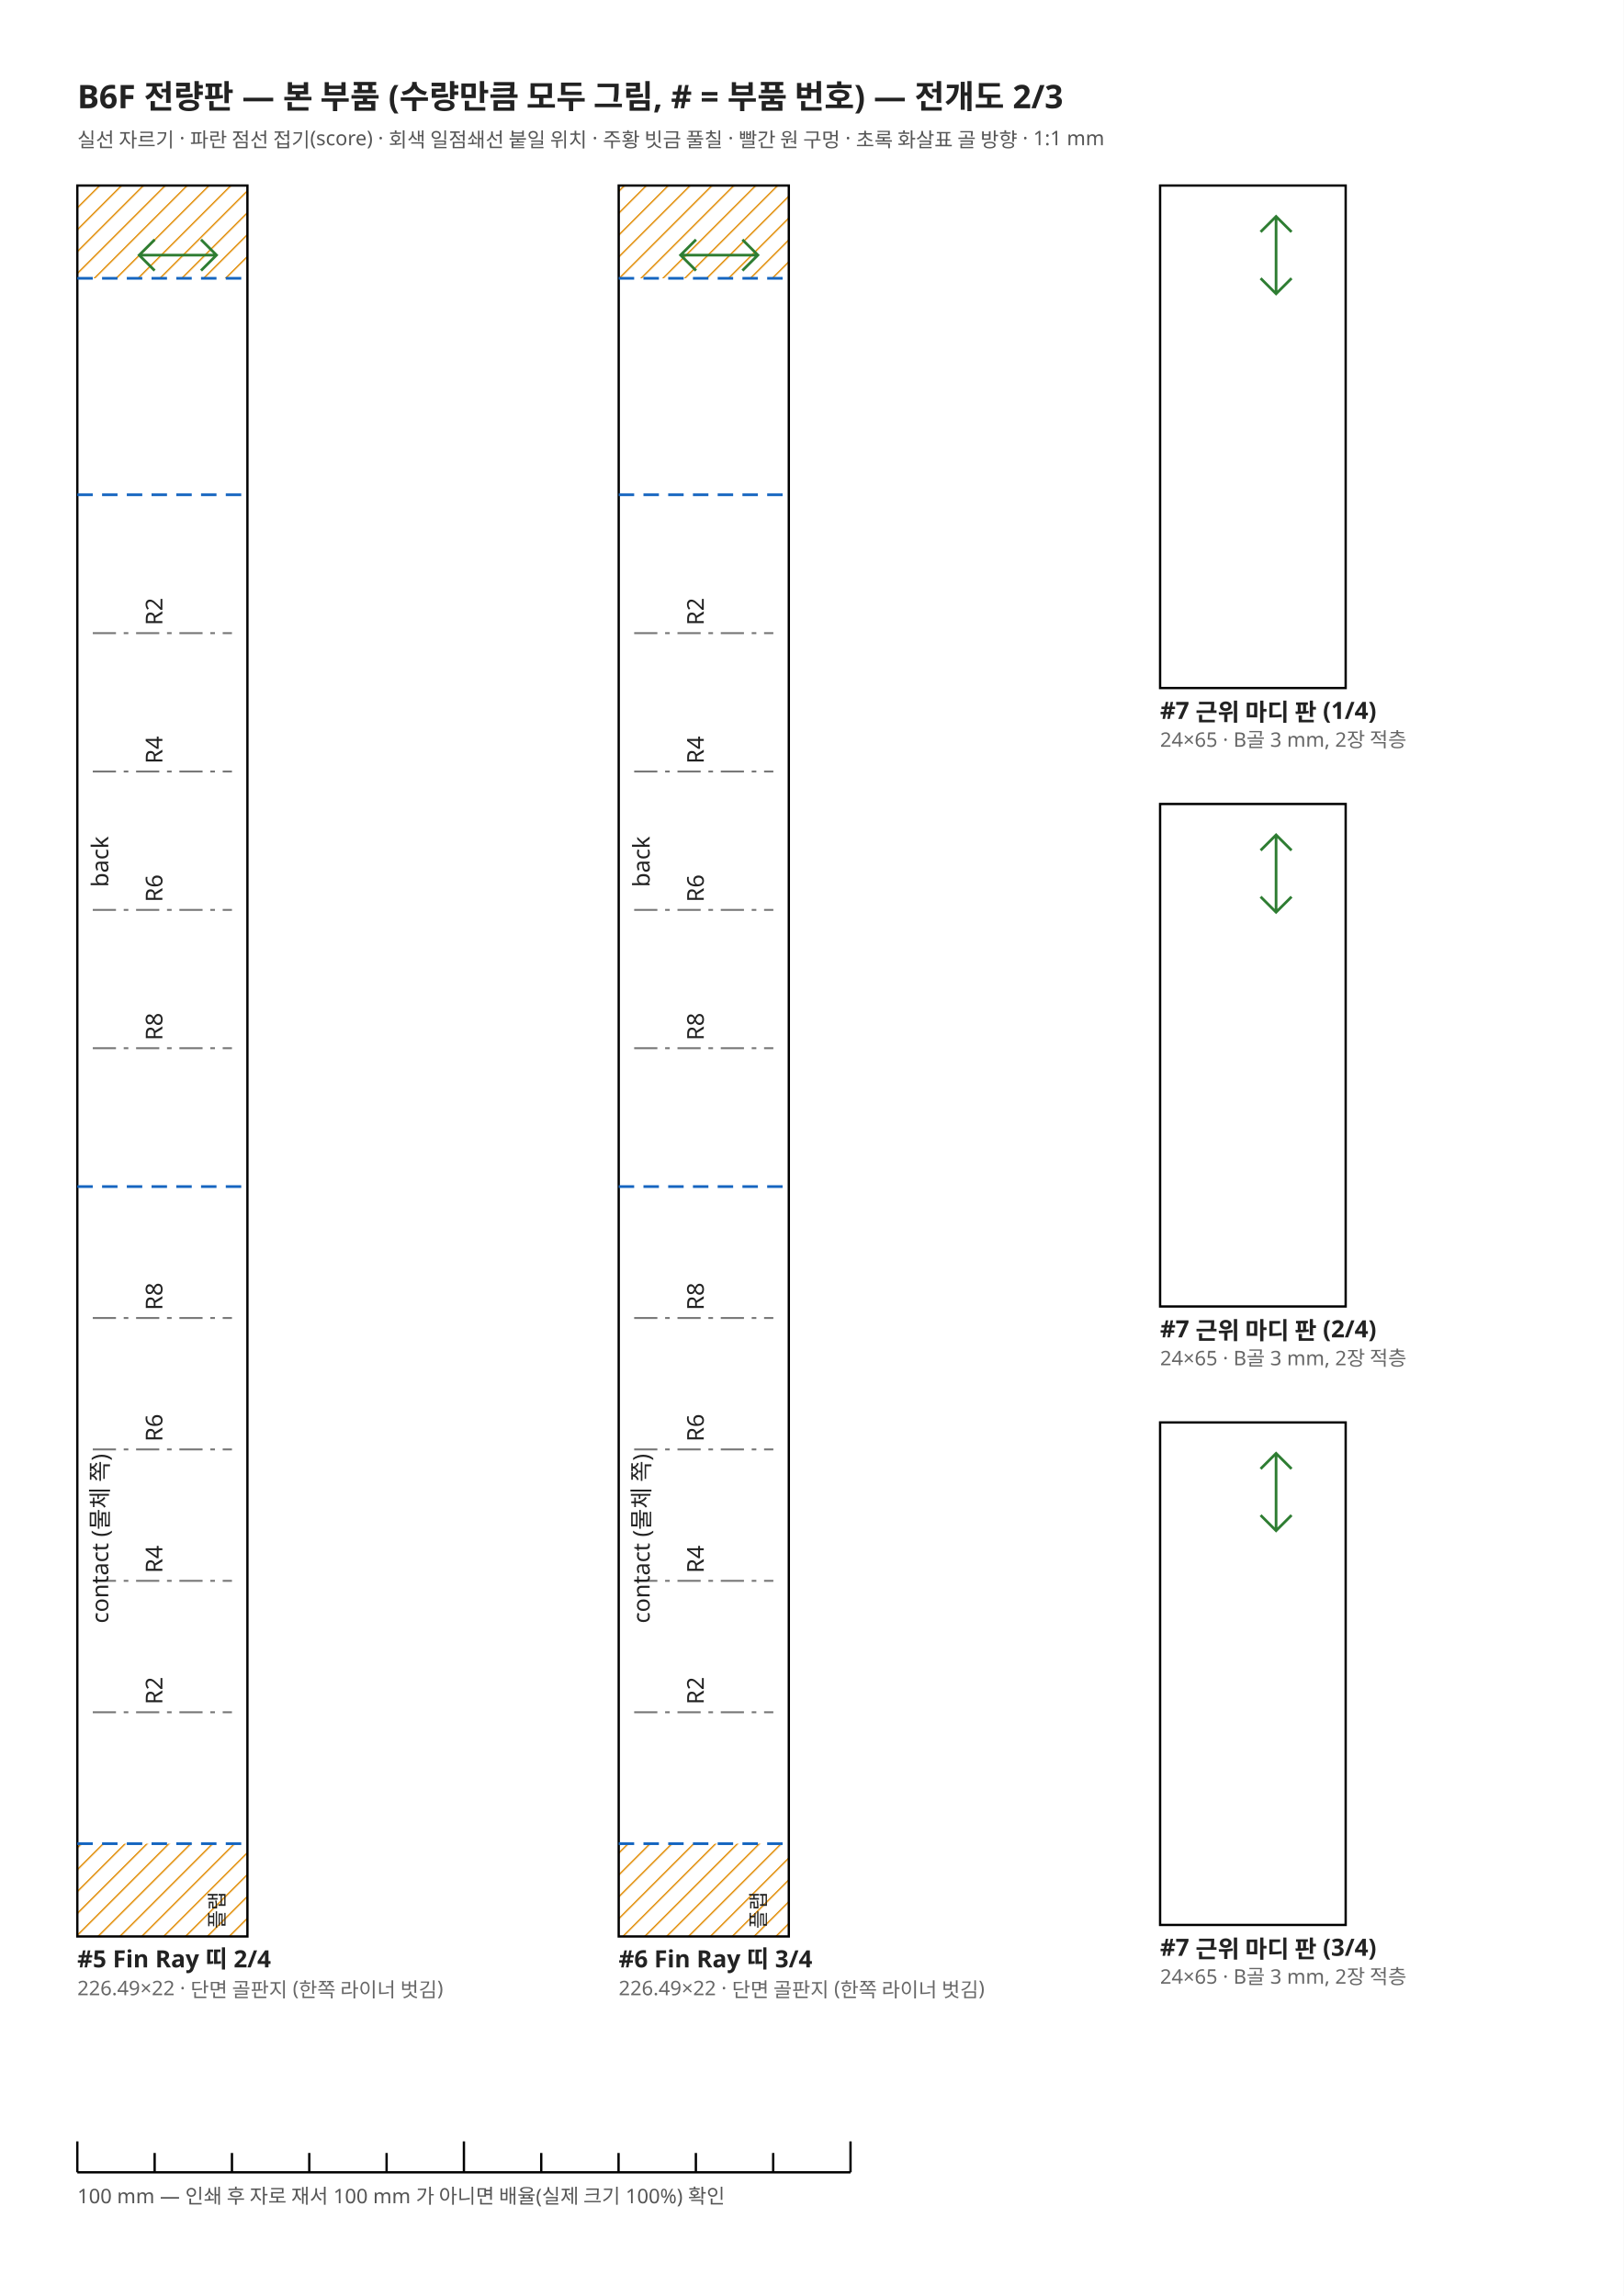
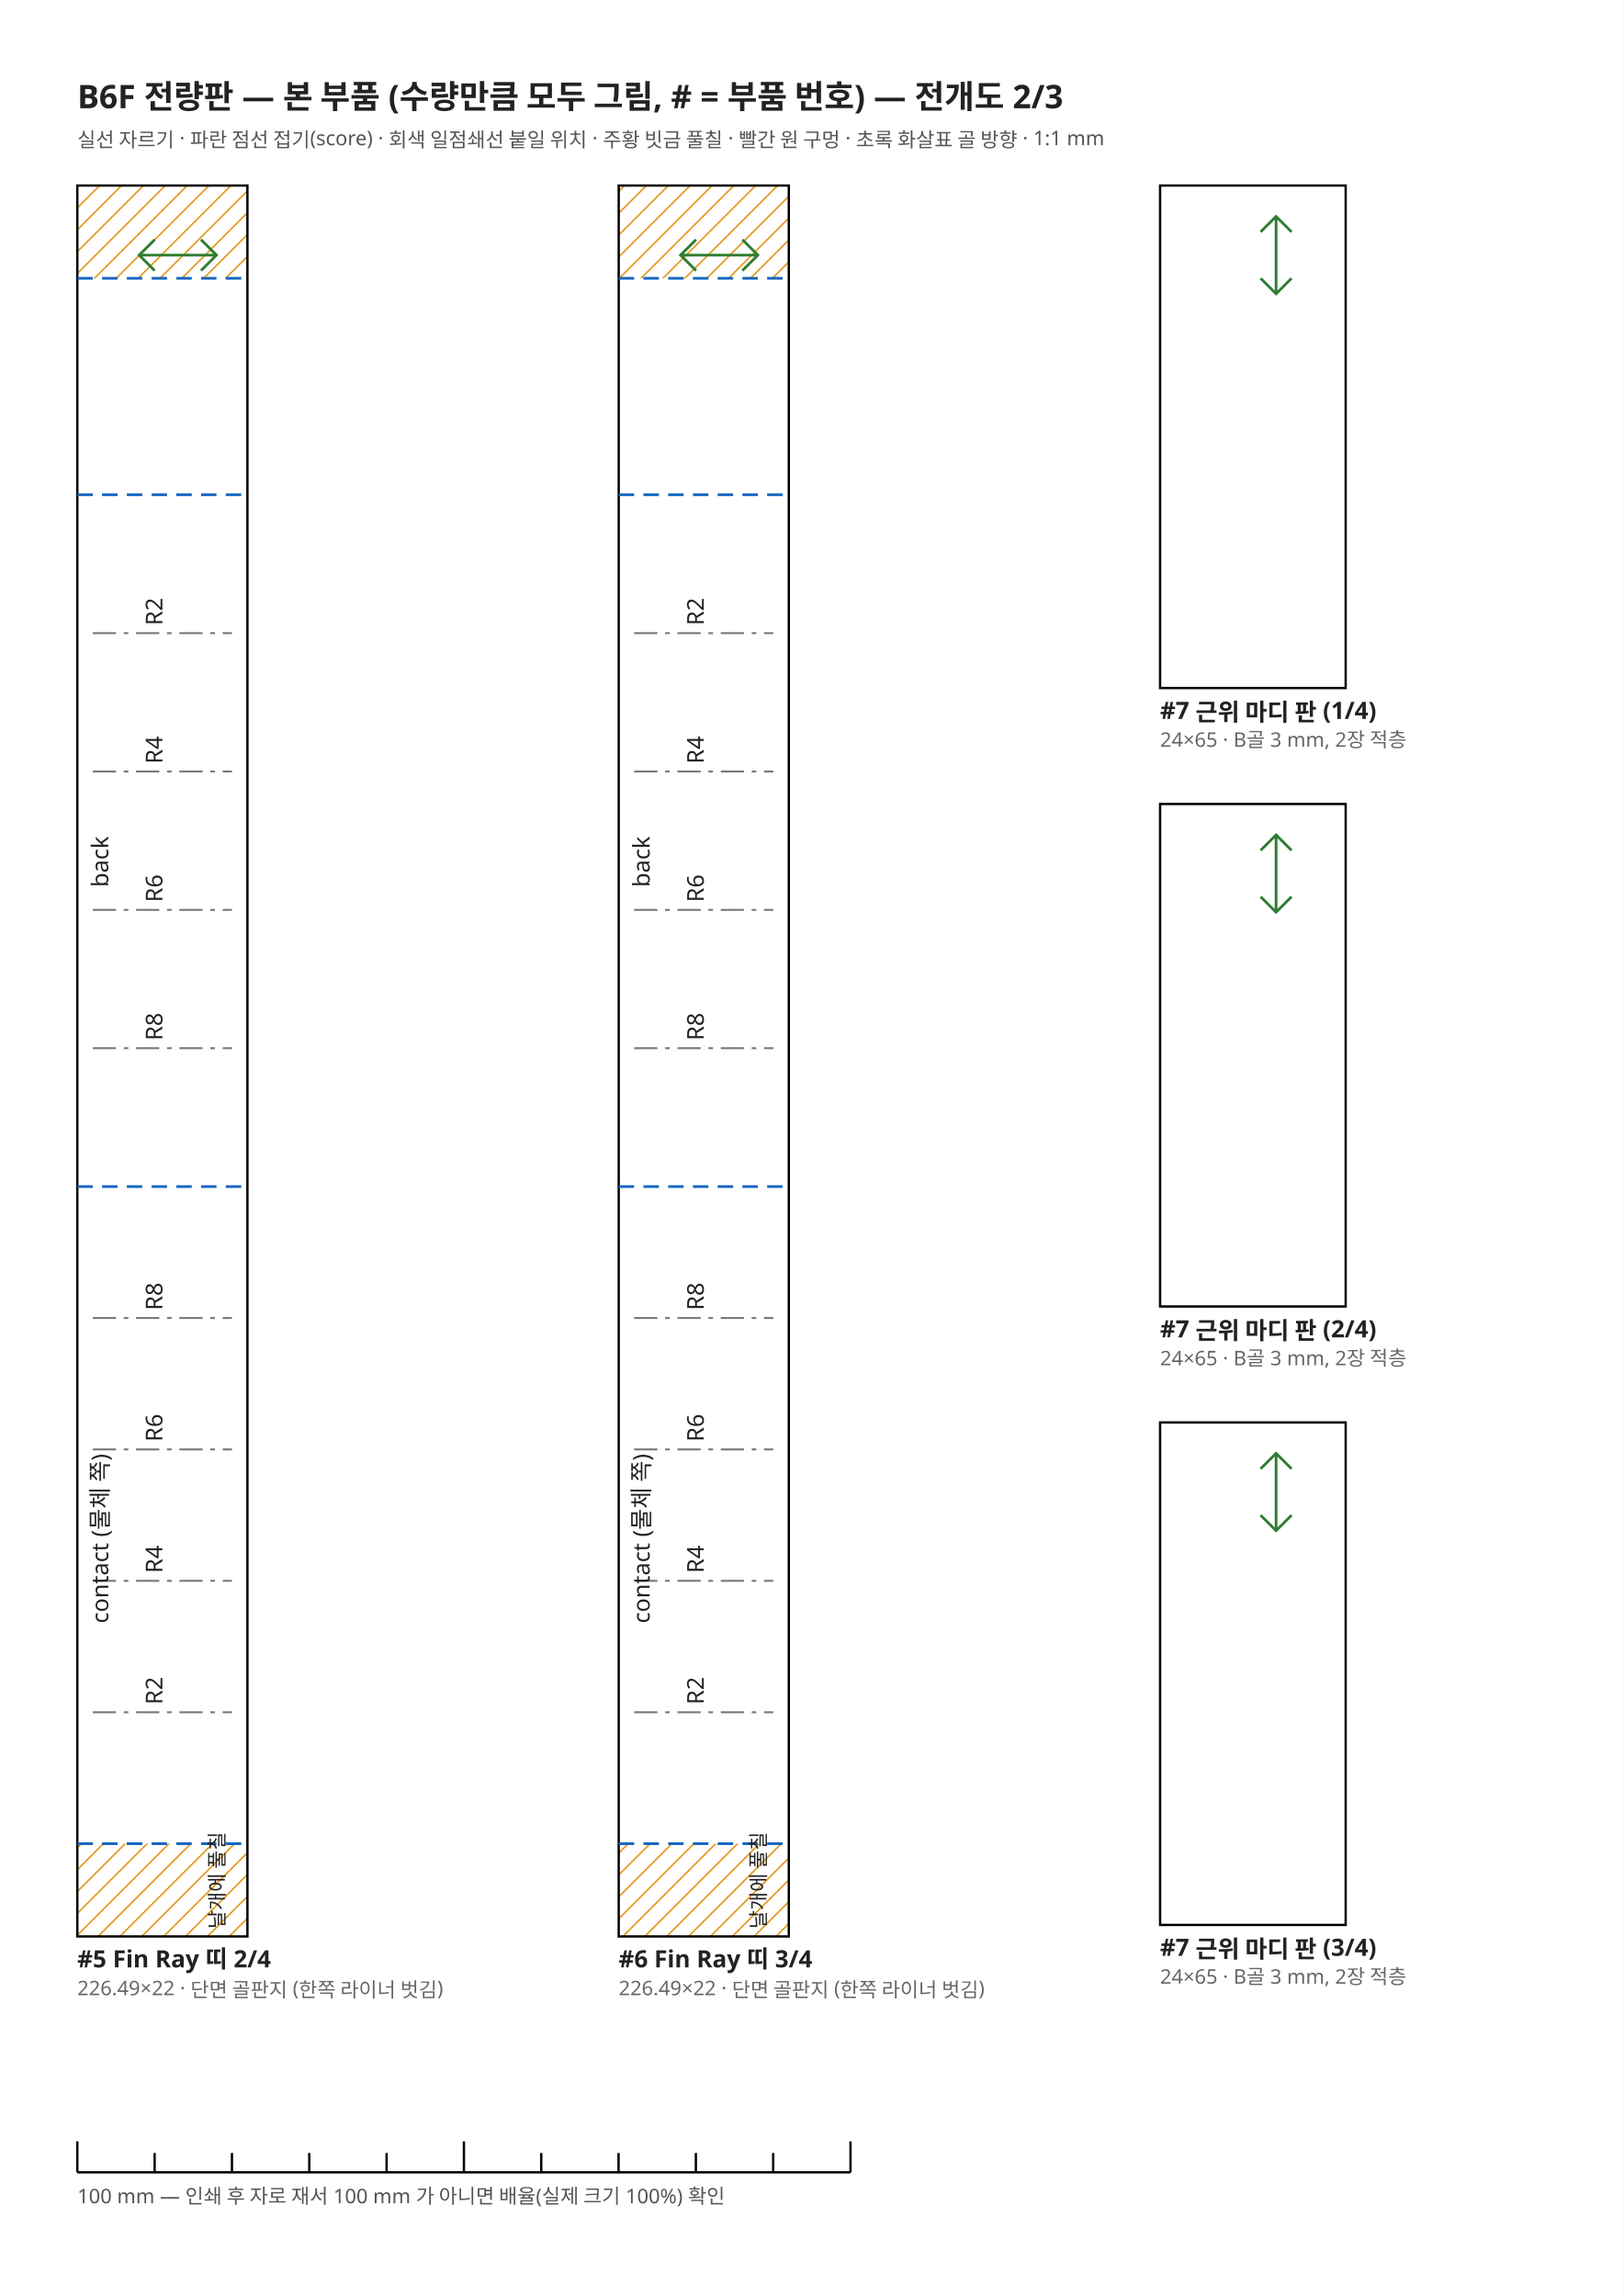
<svg xmlns="http://www.w3.org/2000/svg" width="210mm" height="297mm" viewBox="0 0 210 297">
  <defs>
    <pattern id="hatch" width="2" height="2" patternUnits="userSpaceOnUse" patternTransform="rotate(45)">
      <path d="M0 0V2" stroke="#e08a00" stroke-width=".35" />
    </pattern>
  </defs>
  <style>
.cut{fill:none;stroke:#000;stroke-width:.3}
.score{fill:none;stroke:#1565c0;stroke-width:.35;stroke-dasharray:2 1.2}
.mark{fill:none;stroke:#777;stroke-width:.25;stroke-dasharray:3 1 .6 1}
.glue{fill:url(#hatch);stroke:none}
.hole{fill:none;stroke:#c62828;stroke-width:.3}
.cross{stroke:#c62828;stroke-width:.2}
.flute{fill:none;stroke:#2e7d32;stroke-width:.35}
text{font-family:"WenQuanYi Zen Hei","IBM Plex Sans KR","Apple SD Gothic Neo","Malgun Gothic",sans-serif;fill:#222}
.lbl{font-size:3.1px;font-weight:bold}.dim{font-size:2.6px;fill:#666}
.hdr{font-size:4.2px;font-weight:bold}.small{font-size:2.6px;fill:#555}
</style>
  <rect width="210" height="297" fill="#fff" />
  <text class="hdr" x="10" y="14">B6F 전량판 — 본 부품 (수량만큼 모두 그림, # = 부품 번호) — 전개도 2/3</text>
  <text class="small" x="10" y="19">실선 자르기 · 파란 점선 접기(score) · 회색 일점쇄선 붙일 위치 · 주황 빗금 풀칠 · 빨간 원 구멍 · 초록 화살표 골 방향 · 1:1 mm</text>
  <polygon class="glue" points="10,250.49 10,238.49 32,238.49 32,250.49" />
  <polygon class="glue" points="10,36 10,24 32,24 32,36" />
  <polygon class="cut" points="10,250.49 10,24 32,24 32,250.49" />
  <polyline class="score" points="10,238.49 32,238.49" />
  <polyline class="score" points="10,153.49 32,153.49" />
  <polyline class="score" points="10,64 32,64" />
  <polyline class="score" points="10,36 32,36" />
  <polyline class="mark" points="12,221.49 30,221.49" />
  <polyline class="mark" points="12,81.9 30,81.9" />
  <polyline class="mark" points="12,204.49 30,204.49" />
  <polyline class="mark" points="12,99.8 30,99.8" />
  <polyline class="mark" points="12,187.49 30,187.49" />
  <polyline class="mark" points="12,117.7 30,117.7" />
  <polyline class="mark" points="12,170.49 30,170.49" />
  <polyline class="mark" points="12,135.59 30,135.59" />
  <text x="21" y="220.49" font-size="3" transform="rotate(-90 21 220.49)">R2</text>
  <text x="21" y="80.9" font-size="3" transform="rotate(-90 21 80.9)">R2</text>
  <text x="21" y="203.49" font-size="3" transform="rotate(-90 21 203.49)">R4</text>
  <text x="21" y="98.8" font-size="3" transform="rotate(-90 21 98.8)">R4</text>
  <text x="21" y="186.49" font-size="3" transform="rotate(-90 21 186.49)">R6</text>
  <text x="21" y="116.7" font-size="3" transform="rotate(-90 21 116.7)">R6</text>
  <text x="21" y="169.49" font-size="3" transform="rotate(-90 21 169.49)">R8</text>
  <text x="21" y="134.59" font-size="3" transform="rotate(-90 21 134.59)">R8</text>
  <text x="14" y="209.99" font-size="3" transform="rotate(-90 14 209.99)">contact (물체 쪽)</text>
  <text x="14" y="114.75" font-size="3" transform="rotate(-90 14 114.75)">back</text>
-   <text x="29" y="249.49" font-size="2.6" transform="rotate(-90 29 249.49)">플랩</text>
+   <text x="29" y="249.49" font-size="2.6" transform="rotate(-90 29 249.49)">날개에 풀칠</text>
  <path class="flute" d="M18 33H28M26 31L28 33L26 35M20 31L18 33L20 35" />
  <text class="lbl" x="10" y="254.49">#5 Fin Ray 띠 2/4</text>
  <text class="dim" x="10" y="258.09">226.49×22 · 단면 골판지 (한쪽 라이너 벗김)</text>
  <polygon class="glue" points="80.02,250.49 80.02,238.49 102.02,238.49 102.02,250.49" />
  <polygon class="glue" points="80.02,36 80.02,24 102.02,24 102.02,36" />
  <polygon class="cut" points="80.02,250.49 80.02,24 102.02,24 102.02,250.49" />
  <polyline class="score" points="80.02,238.49 102.02,238.49" />
  <polyline class="score" points="80.02,153.49 102.02,153.49" />
  <polyline class="score" points="80.02,64 102.02,64" />
  <polyline class="score" points="80.02,36 102.02,36" />
  <polyline class="mark" points="82.02,221.49 100.02,221.49" />
  <polyline class="mark" points="82.02,81.9 100.02,81.9" />
  <polyline class="mark" points="82.02,204.49 100.02,204.49" />
  <polyline class="mark" points="82.02,99.8 100.02,99.8" />
  <polyline class="mark" points="82.02,187.49 100.02,187.49" />
  <polyline class="mark" points="82.02,117.7 100.02,117.7" />
  <polyline class="mark" points="82.02,170.49 100.02,170.49" />
  <polyline class="mark" points="82.02,135.59 100.02,135.59" />
  <text x="91.02" y="220.49" font-size="3" transform="rotate(-90 91.02 220.49)">R2</text>
  <text x="91.02" y="80.9" font-size="3" transform="rotate(-90 91.02 80.9)">R2</text>
  <text x="91.02" y="203.49" font-size="3" transform="rotate(-90 91.02 203.49)">R4</text>
  <text x="91.02" y="98.8" font-size="3" transform="rotate(-90 91.02 98.8)">R4</text>
  <text x="91.02" y="186.49" font-size="3" transform="rotate(-90 91.02 186.49)">R6</text>
  <text x="91.02" y="116.7" font-size="3" transform="rotate(-90 91.02 116.7)">R6</text>
  <text x="91.02" y="169.49" font-size="3" transform="rotate(-90 91.02 169.49)">R8</text>
  <text x="91.02" y="134.59" font-size="3" transform="rotate(-90 91.02 134.59)">R8</text>
  <text x="84.02" y="209.99" font-size="3" transform="rotate(-90 84.02 209.99)">contact (물체 쪽)</text>
  <text x="84.02" y="114.75" font-size="3" transform="rotate(-90 84.02 114.75)">back</text>
-   <text x="99.02" y="249.49" font-size="2.6" transform="rotate(-90 99.02 249.49)">플랩</text>
+   <text x="99.02" y="249.49" font-size="2.6" transform="rotate(-90 99.02 249.49)">날개에 풀칠</text>
  <path class="flute" d="M88.02 33H98.02M96.02 31L98.02 33L96.02 35M90.02 31L88.02 33L90.02 35" />
  <text class="lbl" x="80.02" y="254.49">#6 Fin Ray 띠 3/4</text>
  <text class="dim" x="80.02" y="258.09">226.49×22 · 단면 골판지 (한쪽 라이너 벗김)</text>
  <polygon class="cut" points="150.04,24 174.04,24 174.04,89 150.04,89" />
  <path class="flute" d="M165.04 28V38M163.04 36L165.04 38L167.04 36M163.04 30L165.04 28L167.04 30" />
  <text class="lbl" x="150.04" y="93">#7 근위 마디 판 (1/4)</text>
  <text class="dim" x="150.04" y="96.6">24×65 · B골 3 mm, 2장 적층</text>
  <polygon class="cut" points="150.04,104 174.04,104 174.04,169 150.04,169" />
  <path class="flute" d="M165.04 108V118M163.04 116L165.04 118L167.04 116M163.04 110L165.04 108L167.04 110" />
  <text class="lbl" x="150.04" y="173">#7 근위 마디 판 (2/4)</text>
  <text class="dim" x="150.04" y="176.6">24×65 · B골 3 mm, 2장 적층</text>
  <polygon class="cut" points="150.04,184 174.04,184 174.04,249 150.04,249" />
  <path class="flute" d="M165.04 188V198M163.04 196L165.04 198L167.04 196M163.04 190L165.04 188L167.04 190" />
  <text class="lbl" x="150.04" y="253">#7 근위 마디 판 (3/4)</text>
  <text class="dim" x="150.04" y="256.6">24×65 · B골 3 mm, 2장 적층</text>
  <path class="cut" d="M10 281h100" />
  <path class="cut" d="M10 281v-4" />
  <path class="cut" d="M20 281v-2.5" />
  <path class="cut" d="M30 281v-2.5" />
  <path class="cut" d="M40 281v-2.5" />
  <path class="cut" d="M50 281v-2.5" />
  <path class="cut" d="M60 281v-4" />
  <path class="cut" d="M70 281v-2.5" />
  <path class="cut" d="M80 281v-2.5" />
  <path class="cut" d="M90 281v-2.5" />
  <path class="cut" d="M100 281v-2.5" />
  <path class="cut" d="M110 281v-4" />
  <text class="small" x="10" y="285">100 mm — 인쇄 후 자로 재서 100 mm 가 아니면 배율(실제 크기 100%) 확인</text>
</svg>
